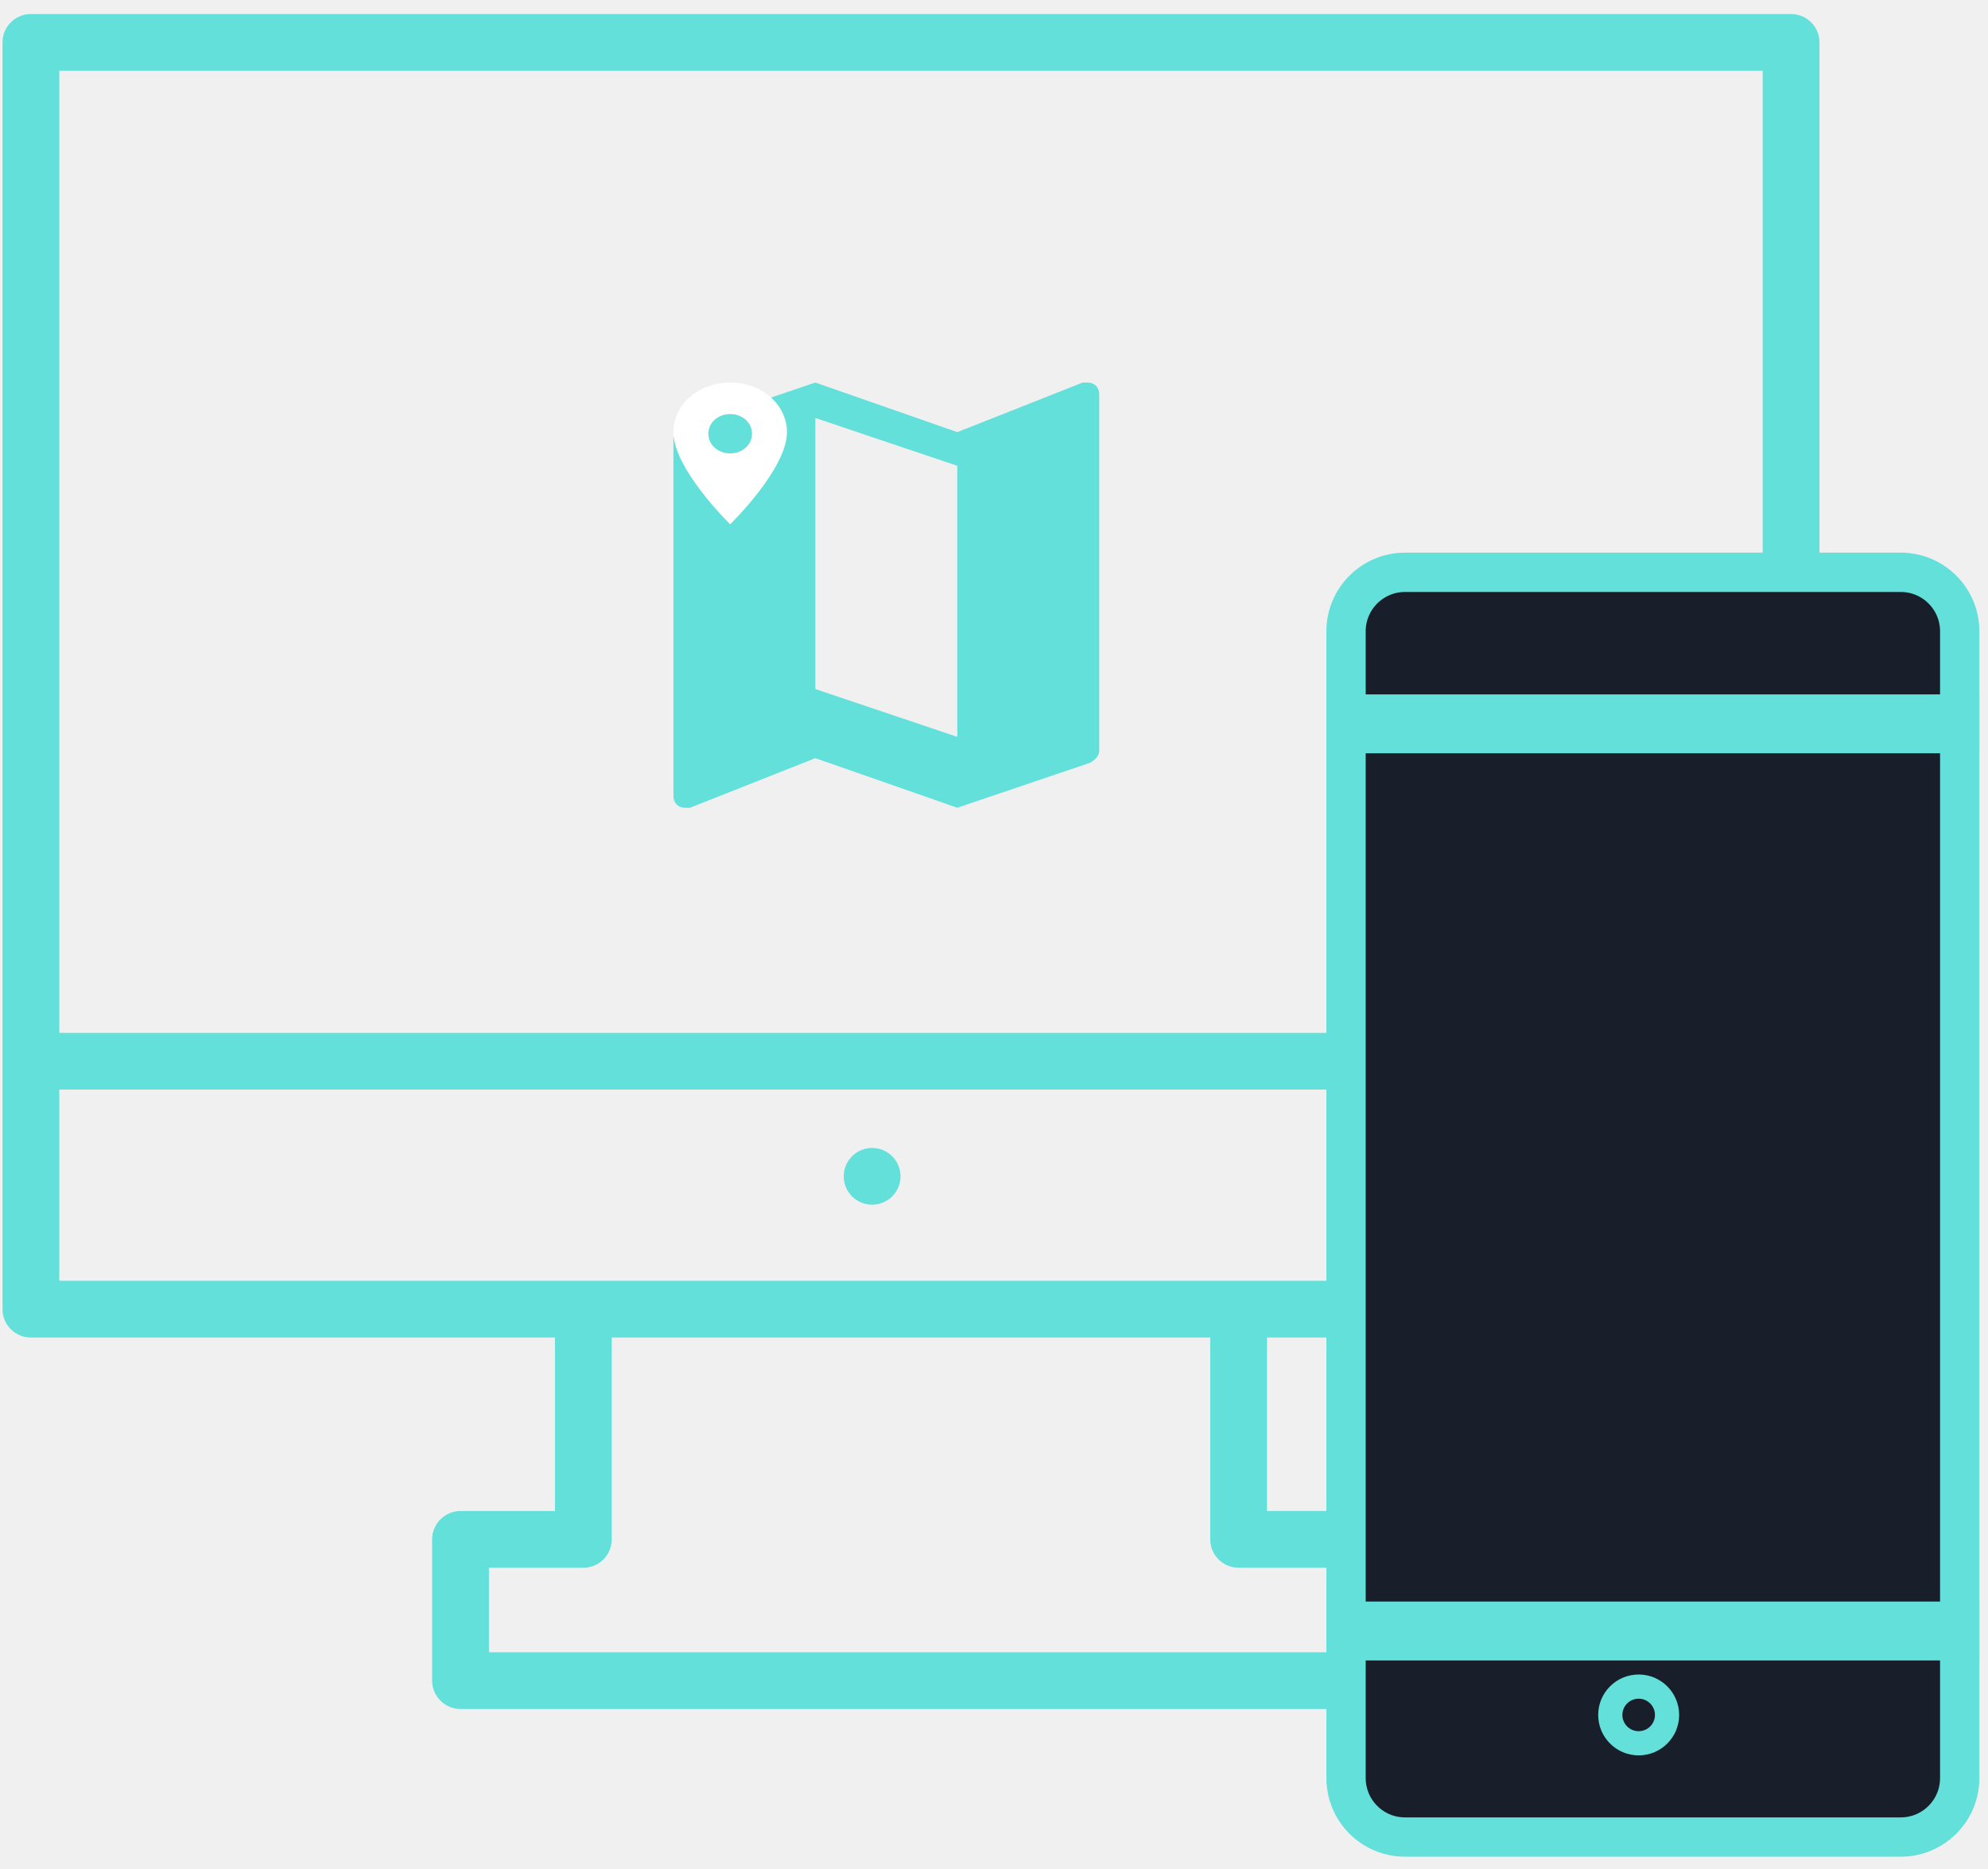
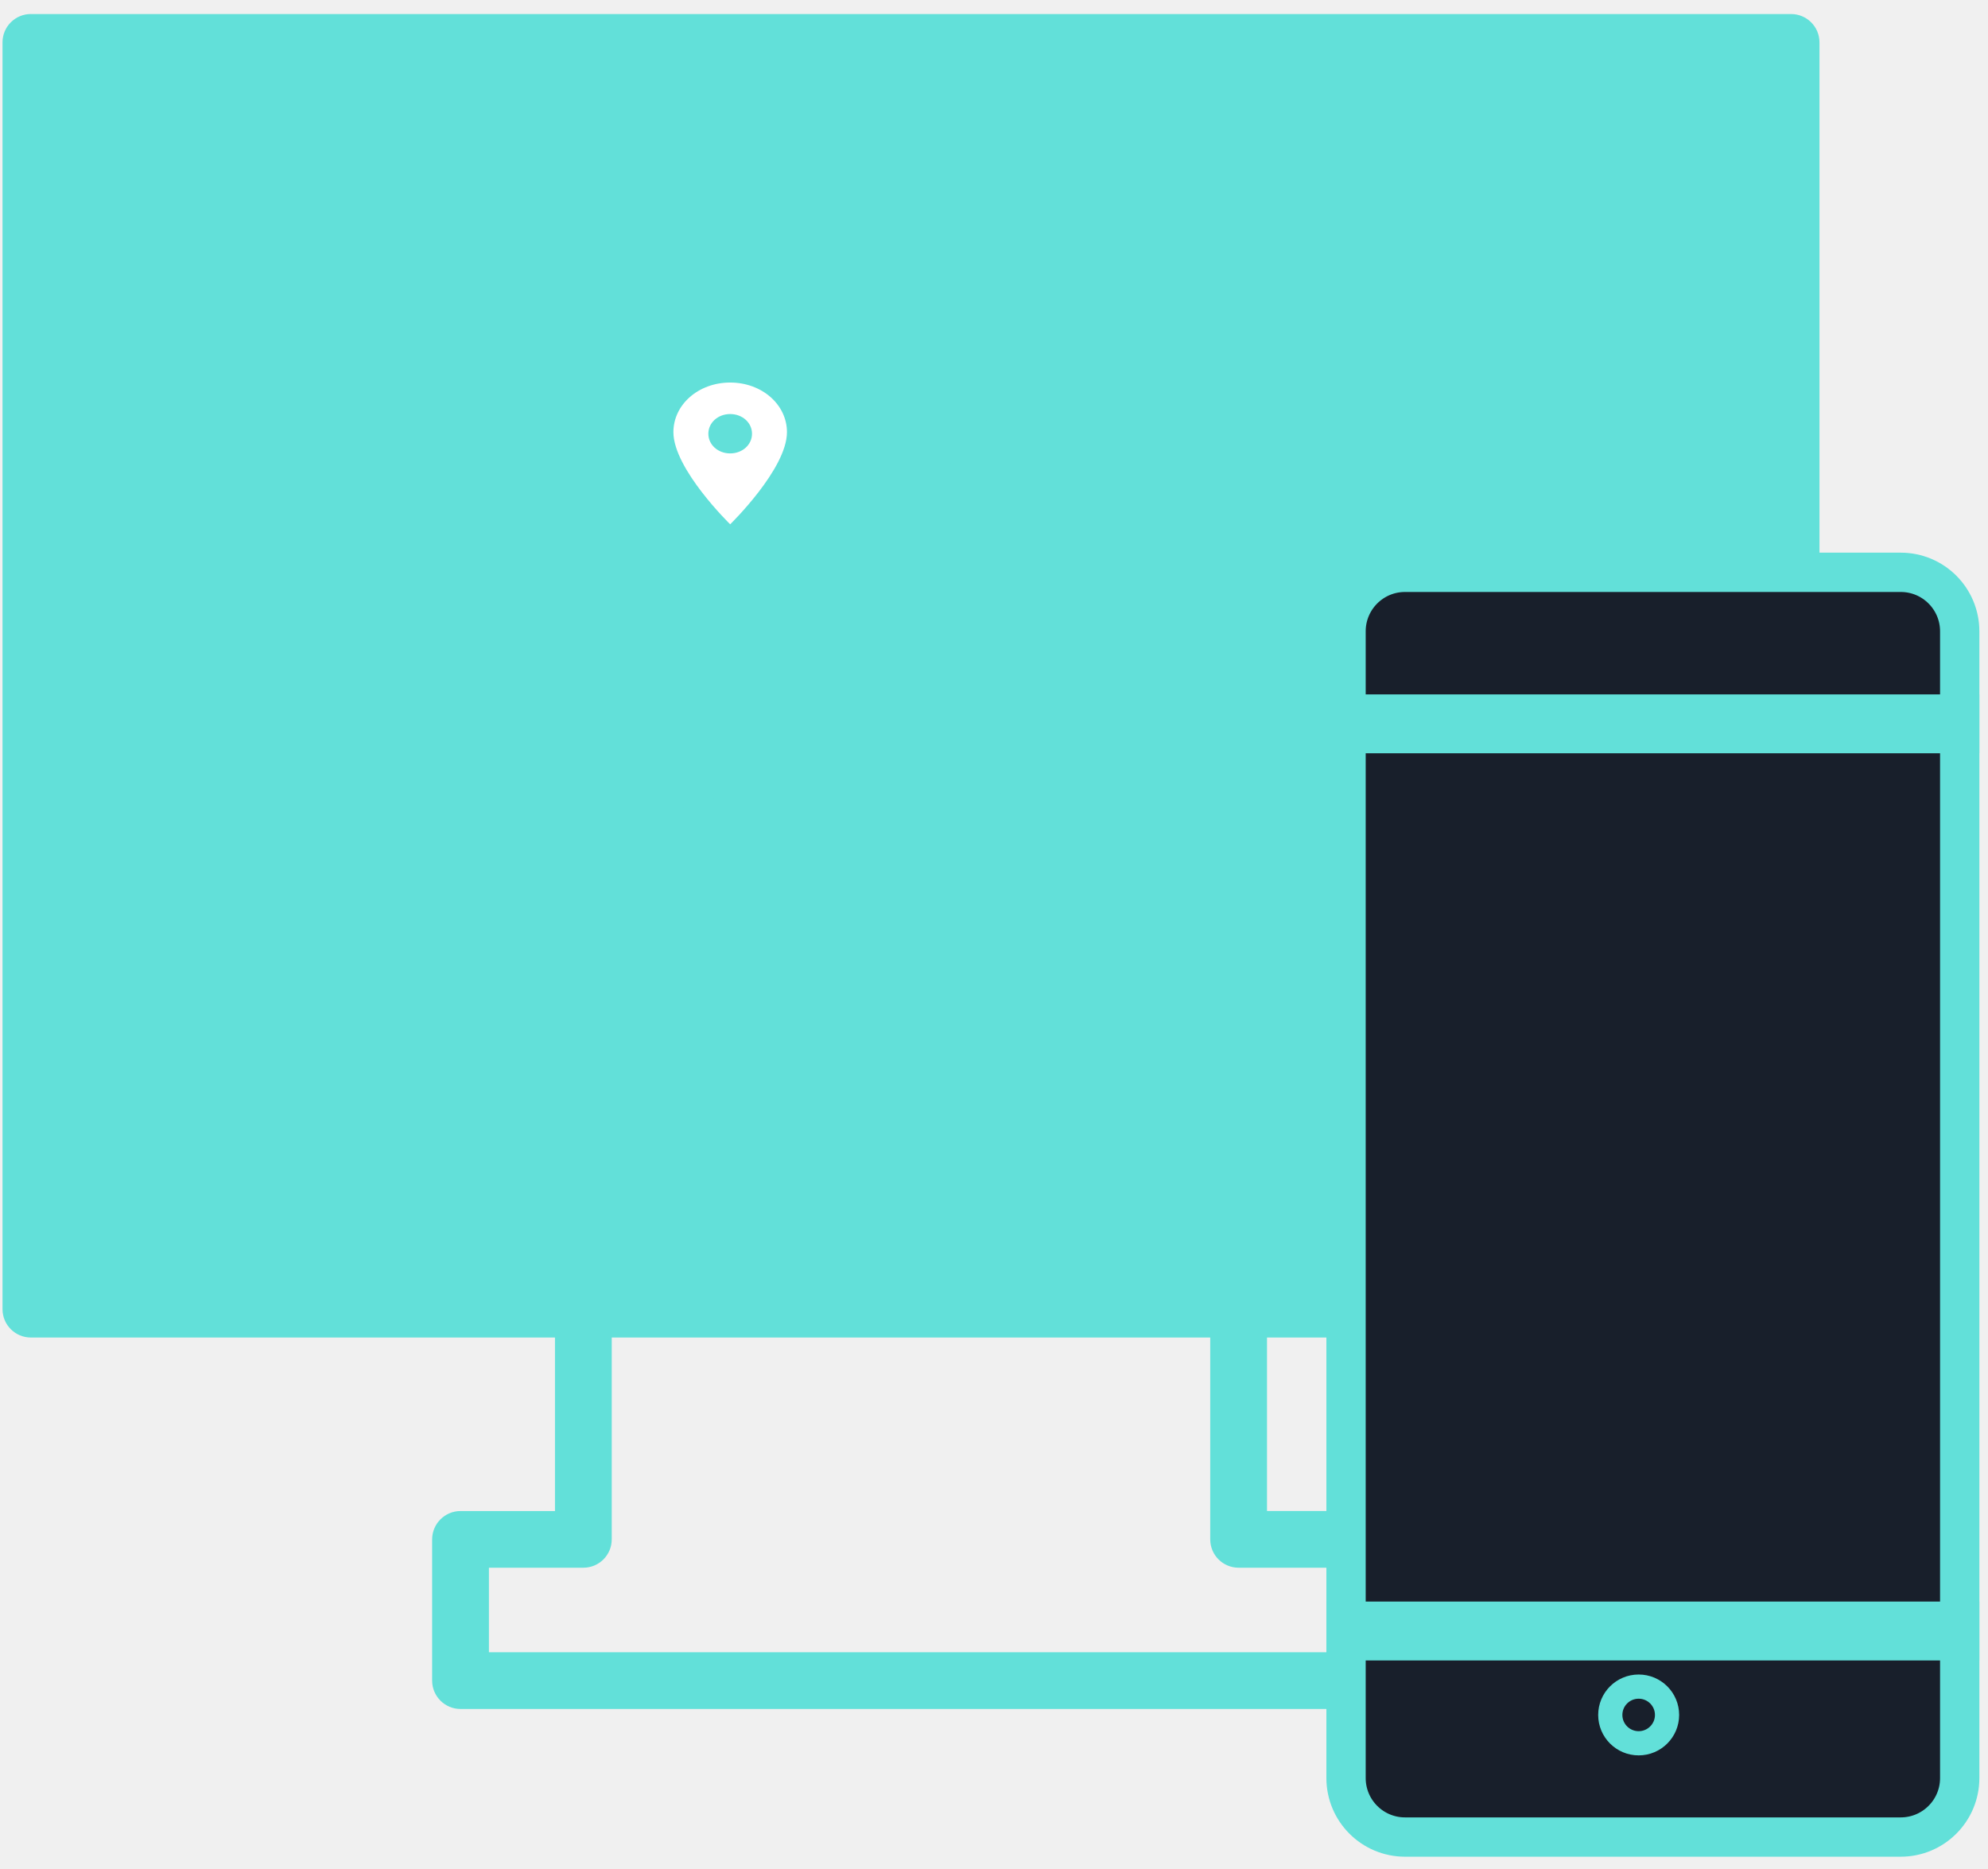
<svg xmlns="http://www.w3.org/2000/svg" width="83" height="78">
-   <g fill="none" fill-rule="evenodd">
+   <g fill="none" fillRule="evenodd">
    <path d="M2.476 53.466h71.117v-7.983H2.476v7.983zm49.237 11.977h3.943v3.529H20.413v-3.529h3.942c.656 0 1.185-.529 1.185-1.183v-8.427h24.988v8.427c0 .654.53 1.183 1.185 1.183zM2.476 43.116h71.117V2.95H2.476v40.165zM1.29.585C.635.585.105 1.114.105 1.768V54.65c0 .655.53 1.184 1.185 1.184h21.88v7.243h-3.943c-.655 0-1.185.532-1.185 1.184v5.895c0 .652.53 1.184 1.185 1.184h37.615c.654 0 1.185-.532 1.185-1.184V64.26c0-.652-.531-1.184-1.185-1.184h-3.944v-7.243h21.88c.655 0 1.186-.53 1.186-1.184V1.77c0-.655-.531-1.184-1.185-1.184H1.29z" fill="#62E0D9" />
    <path d="M36.412 47.92c-.654 0-1.185.53-1.185 1.184a1.185 1.185 0 0 0 2.37 0c0-.653-.531-1.184-1.185-1.184" fill="#62E0D9" />
    <g transform="translate(55.377 23.07)" stroke="#62E0D9">
      <rect stroke-width="1.641" fill="#181F2B" x=".821" y=".821" width="25.621" height="52.795" rx="2.462" />
      <path stroke-width="1.458" fill="#FFF" d="M.729 6.646h25.803v1H.729zM.729 44.515h25.803v1H.729z" />
      <ellipse stroke-width="1.01" cx="13.038" cy="48.519" rx="1.185" ry="1.183" />
    </g>
    <g>
      <path d="M45.4 15.969h-.197l-5.235 2.07-5.927-2.07-5.531 1.874c-.198.098-.395.197-.395.493v14.89c0 .297.197.494.494.494h.197l5.235-2.071 5.927 2.07 5.531-1.873c.198-.099.395-.296.395-.493V16.462c0-.296-.197-.493-.494-.493zM39.968 30.76l-5.927-1.997V17.448l5.927 1.997v11.316z" fill="#62E0D9" />
      <path d="M30.485 15.969c-1.32 0-2.37.917-2.37 2.07 0 1.54 2.37 3.847 2.37 3.847s2.371-2.308 2.371-3.846c0-1.154-1.05-2.071-2.37-2.071zm0 2.958c-.51 0-.911-.361-.911-.821 0-.46.4-.822.911-.822s.912.361.912.822c0 .46-.401.821-.912.821z" fill="#FFF" />
    </g>
  </g>
</svg>
